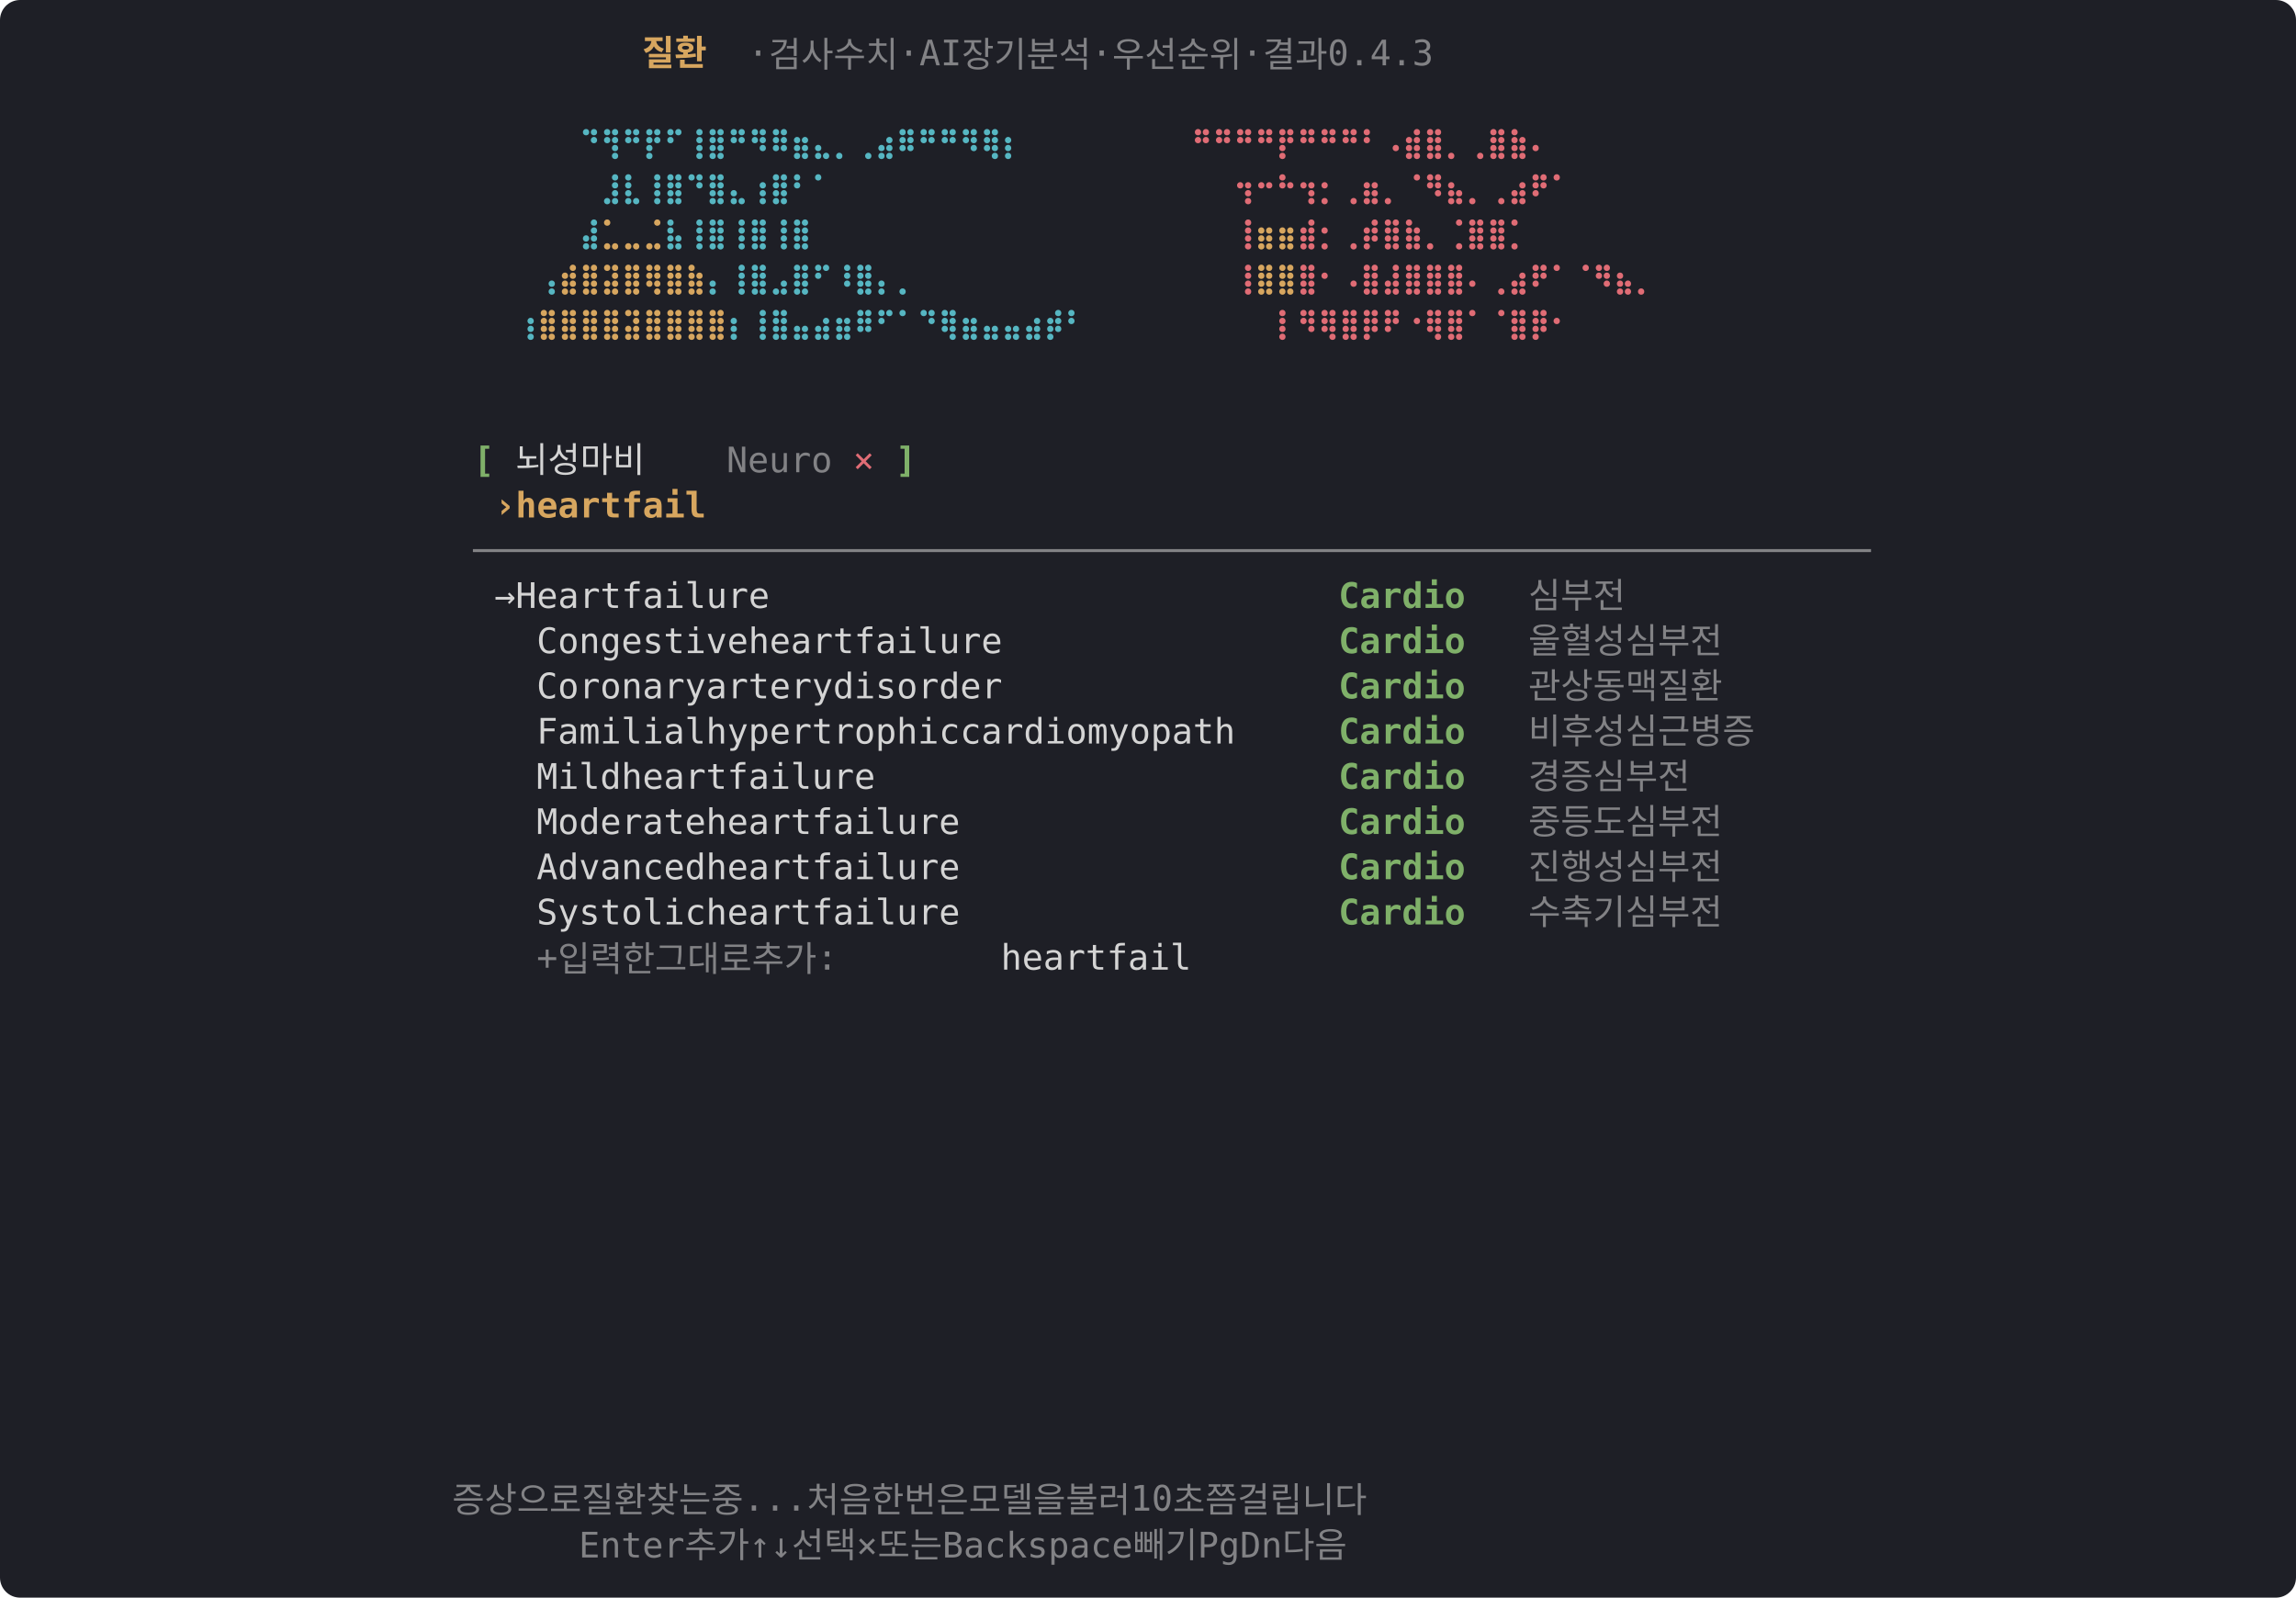
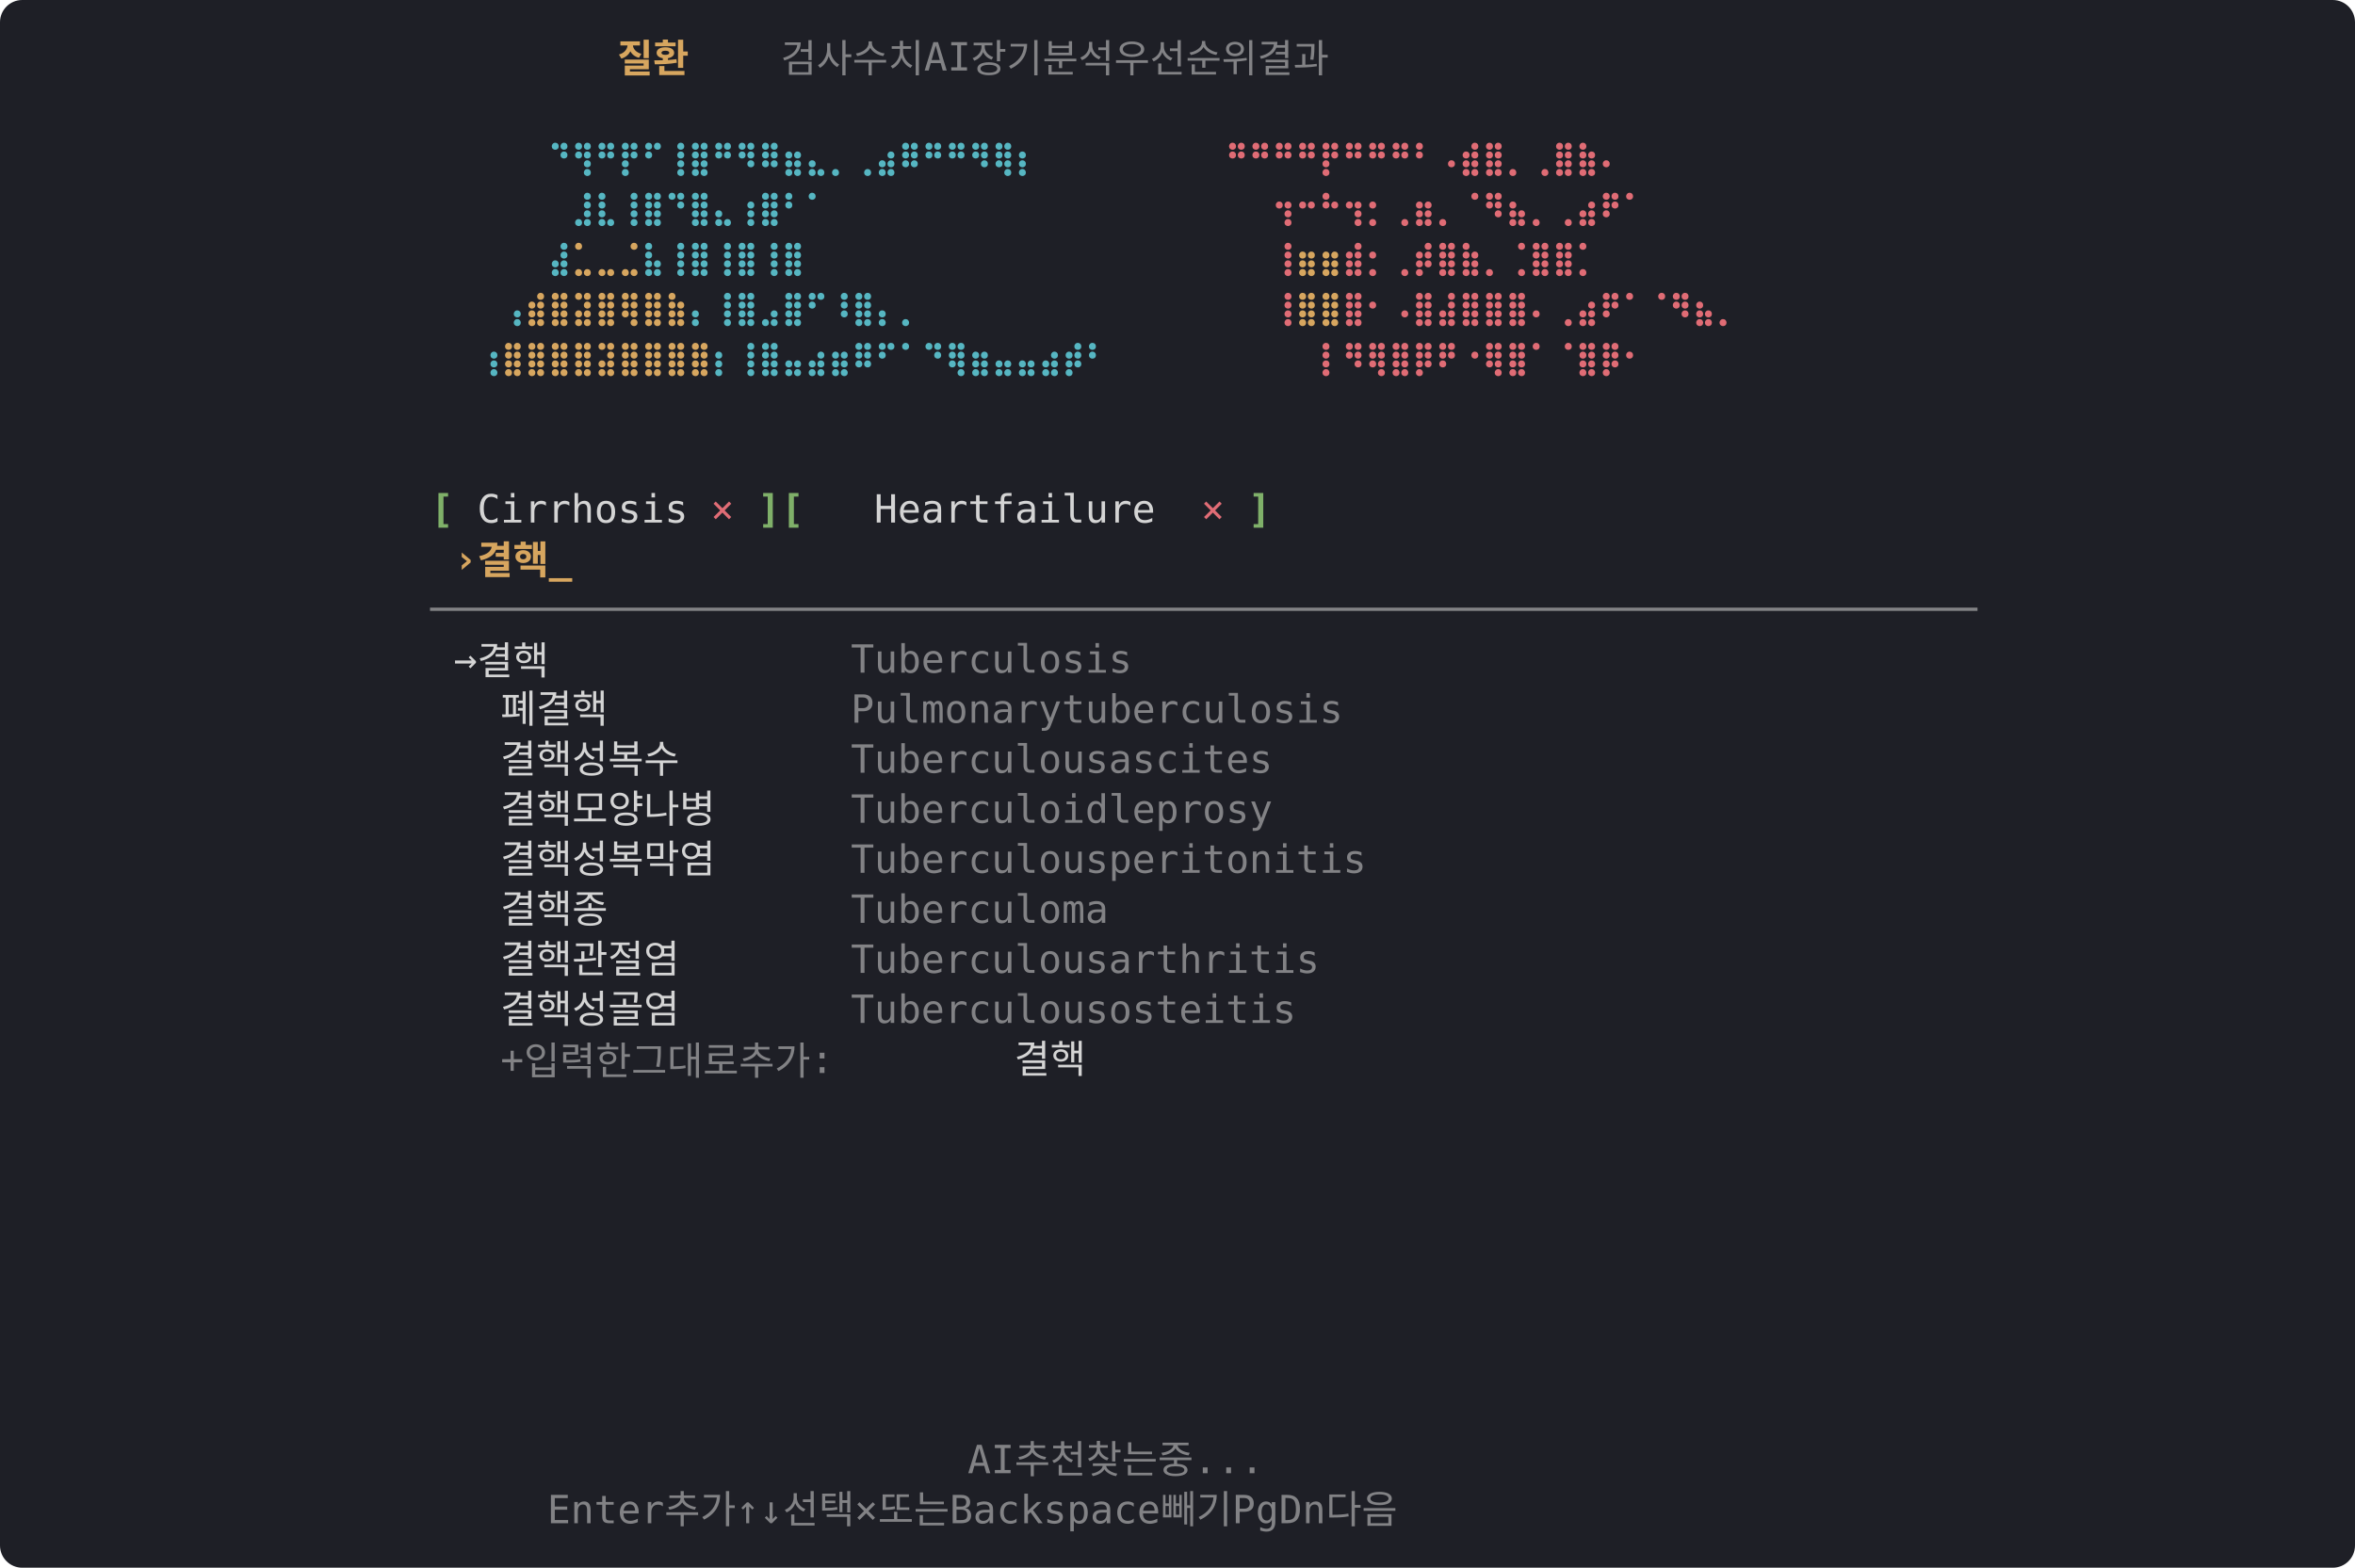
- <svg xmlns="http://www.w3.org/2000/svg" width="914" height="636" font-family="DejaVu Sans Mono, Menlo, Consolas, monospace" font-size="14">
+ <svg xmlns="http://www.w3.org/2000/svg" width="847" height="564" font-family="DejaVu Sans Mono, Menlo, Consolas, monospace" font-size="14">
  <rect width="100%" height="100%" rx="8" fill="#1e1f26" />
-   <text x="255.6 272.4" y="26" fill="#d7a65f" font-weight="bold">질환</text>
-   <text x="297.6 314.4 331.2 356.4 373.2 398.4 415.2 423.6 440.4 457.2 482.4 499.2 524.4 541.2 558.0 574.8 591.6 616.8 633.6 650.4 860.4 868.8 877.2 885.6 894.0" y="26" fill="#d4d4d4" opacity="0.55">·검사수치·AI장기분석·우선순위·결과0.4.3</text>
-   <text x="230.4 238.8 247.2 255.6 264.0 306.0 314.4 322.8 331.2 339.6 348.0 356.4 364.8 398.4 406.8 415.2 423.6 432.0 440.4 448.8 457.2" y="62" fill="#56b6c2" font-weight="bold">⠙⢻⠛⡟⠋⢸⣿⠛⠻⠿⣶⣄⡀⢀⣴⠿⠛⠛⠻⢿⡆</text>
-   <text x="474.0 482.4 490.8 499.2 507.6 516.0 524.4 532.8 541.2 625.2 633.6 642.0 650.4 692.4 700.8 709.2 717.6" y="62" fill="#e06c75" font-weight="bold">⠛⠛⠛⠛⡟⠛⠛⠛⠃⠠⣾⣿⡀⢀⣿⣷⠄</text>
-   <text x="238.8 255.6 306.0 314.4 356.4 364.8 373.2 390.0 398.4 406.8 457.2" y="80" fill="#56b6c2" font-weight="bold">⣸⣇⢸⣿⠙⣿⣄⢰⣿⠃⠁</text>
-   <text x="490.8 499.2 507.6 516.0 524.4 574.8 583.2 591.6 642.0 650.4 658.8 667.2 675.6 684.0 692.4 700.8" y="80" fill="#e06c75" font-weight="bold">⢲⠒⠓⢲⡂⢀⣶⡀⠈⠻⣦⡀⢀⣴⠟⠁</text>
-   <text x="230.4" y="98" fill="#56b6c2" font-weight="bold">⣼</text>
-   <text x="238.8 247.2 255.6" y="98" fill="#d7a65f" font-weight="bold">⣁⣀⣈</text>
-   <text x="264.0 306.0 314.4 364.8 373.2 390.0 398.4" y="98" fill="#56b6c2" font-weight="bold">⣧⢸⣿⢸⣿⢸⣿</text>
-   <text x="490.8" y="98" fill="#e06c75" font-weight="bold">⢸</text>
-   <text x="499.2 507.6" y="98" fill="#d7a65f" font-weight="bold">⣶⣶</text>
-   <text x="516.0 524.4 566.4 574.8 583.2 591.6 600.0 658.8 667.2 675.6 684.0" y="98" fill="#e06c75" font-weight="bold">⣾⡂⢀⡾⣿⣷⡀⢈⣿⣿⡁</text>
-   <text x="213.6" y="116" fill="#56b6c2" font-weight="bold">⢠</text>
-   <text x="222.0 230.4 238.8 247.2 255.6 264.0 272.4" y="116" fill="#d7a65f" font-weight="bold">⣾⣿⣽⣿⢿⣿⣷</text>
-   <text x="280.8 306.0 314.4 356.4 364.8 373.2 390.0 398.4 406.8 457.2" y="116" fill="#56b6c2" font-weight="bold">⡄⢸⣿⣠⣿⠋⠸⣿⡄⡀</text>
-   <text x="490.8" y="116" fill="#e06c75" font-weight="bold">⢸</text>
-   <text x="499.2 507.6" y="116" fill="#d7a65f" font-weight="bold">⣿⣿</text>
-   <text x="516.0 524.4 558.0 566.4 574.8 583.2 591.6 600.0 608.4 642.0 650.4 658.8 667.2 675.6 684.0 692.4 700.8" y="116" fill="#e06c75" font-weight="bold">⣿⠂⠠⣿⣼⣿⣿⣿⠄⢀⣴⠟⠁⠈⠻⣦⡀</text>
-   <text x="205.2" y="134" fill="#56b6c2" font-weight="bold">⢰</text>
-   <text x="213.6 222.0 230.4 238.8 247.2 255.6 264.0 272.4 280.8" y="134" fill="#d7a65f" font-weight="bold">⣿⣿⣿⣿⣽⣿⣿⣿⣿</text>
-   <text x="289.2 306.0 314.4 322.8 331.2 339.6 348.0 356.4 364.8 398.4 406.8 415.2 423.6 432.0 440.4 448.8 457.2" y="134" fill="#56b6c2" font-weight="bold">⡆⢸⣿⣤⣴⣶⠿⠋⠁⠙⢿⣶⣤⣤⣴⡾⠃</text>
-   <text x="507.6 566.4 574.8 583.2 591.6 600.0 625.2 633.6 642.0 650.4 692.4 700.8 709.2 717.6" y="134" fill="#e06c75" font-weight="bold">⡇⠻⢿⣿⡿⠟⠐⢿⣿⠁⠈⣿⡿⠂</text>
-   <text x="188.4" y="188" fill="#7fb069" font-weight="bold">[</text>
-   <text x="205.2 222.0 238.8 255.6" y="188" fill="#d4d4d4">뇌성마비</text>
-   <text x="289.2 297.6 306.0 314.4 322.8" y="188" fill="#d4d4d4" opacity="0.55">Neuro</text>
-   <text x="339.6" y="188" fill="#e06c75">×</text>
-   <text x="356.4" y="188" fill="#7fb069" font-weight="bold">]</text>
-   <text x="196.8 213.6 222.0 230.4 238.8 247.2 264.0 272.4 280.8 289.2" y="206" fill="#d7a65f" font-weight="bold">›heartfail</text>
-   <text x="188.4 196.8 205.2 213.6 222.0 230.4 238.8 247.2 255.6 264.0 272.4 280.8 289.2 297.6 306.0 314.4 322.8 331.2 339.6 348.0 356.4 364.8 373.2 381.6 390.0 398.4 406.8 415.2 423.6 432.0 440.4 448.8 457.2 465.6 474.0 482.4 490.8 499.2 507.6 516.0 524.4 532.8 541.2 549.6 558.0 566.4 574.8 583.2 591.6 600.0 608.4 616.8 625.2 633.6 642.0 650.4 658.8 667.2 675.6 684.0 692.4 700.8 709.2 717.6 726.0 734.4" y="224" fill="#d4d4d4" opacity="0.55">──────────────────────────────────────────────────────────────────</text>
-   <text x="196.8 213.6 222.0 230.4 238.8 247.2 264.0 272.4 280.8 289.2 297.6 306.0 314.4" y="242" fill="#d4d4d4">→Heartfailure</text>
-   <text x="532.8 541.2 549.6 558.0 566.4 574.8" y="242" fill="#7fb069" font-weight="bold">Cardio</text>
-   <text x="608.4 625.2 642.0" y="242" fill="#d4d4d4" opacity="0.55">심부전</text>
-   <text x="213.6 222.0 230.4 238.8 247.2 255.6 264.0 272.4 280.8 289.2 306.0 314.4 322.8 331.2 339.6 356.4 364.8 373.2 381.6 390.0 398.4 406.8" y="260" fill="#d4d4d4">Congestiveheartfailure</text>
-   <text x="532.8 541.2 549.6 558.0 566.4 574.8" y="260" fill="#7fb069" font-weight="bold">Cardio</text>
-   <text x="608.4 625.2 642.0 667.2 684.0 700.8" y="260" fill="#d4d4d4" opacity="0.55">울혈성심부전</text>
-   <text x="213.6 222.0 230.4 238.8 247.2 255.6 264.0 272.4 289.2 297.6 306.0 314.4 322.8 331.2 348.0 356.4 364.8 373.2 381.6 390.0 398.4 406.8" y="278" fill="#d4d4d4">Coronaryarterydisorder</text>
-   <text x="532.8 541.2 549.6 558.0 566.4 574.8" y="278" fill="#7fb069" font-weight="bold">Cardio</text>
-   <text x="608.4 625.2 642.0 658.8 675.6 692.4" y="278" fill="#d4d4d4" opacity="0.55">관상동맥질환</text>
-   <text x="213.6 222.0 230.4 238.8 247.2 255.6 264.0 272.4 289.2 297.6 306.0 314.4 322.8 331.2 339.6 348.0 356.4 364.8 373.2 381.6 398.4 406.8 415.2 423.6 432.0 440.4 448.8 457.2 465.6 474.0 482.4 490.8 499.2" y="296" fill="#d4d4d4">Familialhypertrophiccardiomyopath</text>
-   <text x="532.8 541.2 549.6 558.0 566.4 574.8" y="296" fill="#7fb069" font-weight="bold">Cardio</text>
-   <text x="608.4 625.2 642.0 667.2 684.0 700.8 717.6" y="296" fill="#d4d4d4" opacity="0.55">비후성심근병증</text>
-   <text x="213.6 222.0 230.4 238.8 255.6 264.0 272.4 280.8 289.2 306.0 314.4 322.8 331.2 339.6 348.0 356.4" y="314" fill="#d4d4d4">Mildheartfailure</text>
-   <text x="532.8 541.2 549.6 558.0 566.4 574.8" y="314" fill="#7fb069" font-weight="bold">Cardio</text>
-   <text x="608.4 625.2 650.4 667.2 684.0" y="314" fill="#d4d4d4" opacity="0.55">경증심부전</text>
-   <text x="213.6 222.0 230.4 238.8 247.2 255.6 264.0 272.4 289.2 297.6 306.0 314.4 322.8 339.6 348.0 356.4 364.8 373.2 381.6 390.0" y="332" fill="#d4d4d4">Moderateheartfailure</text>
-   <text x="532.8 541.2 549.6 558.0 566.4 574.8" y="332" fill="#7fb069" font-weight="bold">Cardio</text>
-   <text x="608.4 625.2 642.0 667.2 684.0 700.8" y="332" fill="#d4d4d4" opacity="0.55">중등도심부전</text>
-   <text x="213.6 222.0 230.4 238.8 247.2 255.6 264.0 272.4 289.2 297.6 306.0 314.4 322.8 339.6 348.0 356.4 364.8 373.2 381.6 390.0" y="350" fill="#d4d4d4">Advancedheartfailure</text>
-   <text x="532.8 541.2 549.6 558.0 566.4 574.8" y="350" fill="#7fb069" font-weight="bold">Cardio</text>
-   <text x="608.4 625.2 642.0 667.2 684.0 700.8" y="350" fill="#d4d4d4" opacity="0.55">진행성심부전</text>
-   <text x="213.6 222.0 230.4 238.8 247.2 255.6 264.0 272.4 289.2 297.6 306.0 314.4 322.8 339.6 348.0 356.4 364.8 373.2 381.6 390.0" y="368" fill="#d4d4d4">Systolicheartfailure</text>
-   <text x="532.8 541.2 549.6 558.0 566.4 574.8" y="368" fill="#7fb069" font-weight="bold">Cardio</text>
-   <text x="608.4 625.2 642.0 667.2 684.0 700.8" y="368" fill="#d4d4d4" opacity="0.55">수축기심부전</text>
-   <text x="213.6 230.4 247.2 264.0 289.2 306.0 322.8 348.0 364.8 381.6" y="386" fill="#d4d4d4" opacity="0.55">+입력한그대로추가:</text>
-   <text x="398.4 406.8 415.2 423.6 432.0 448.8 457.2 465.6 474.0" y="386" fill="#d4d4d4">heartfail</text>
-   <text x="180.0 196.8 213.6 230.4 255.6 272.4 297.6 314.4 339.6 364.8 373.2 381.6 415.2 432.0 457.2 482.4 499.2 524.4 541.2 558.0 583.2 600.0 625.2 633.6 642.0 658.8 684.0 700.8 717.6 734.4" y="602" fill="#d4d4d4" opacity="0.55">증상으로질환찾는중...처음한번은모델을불러10초쯤걸립니다</text>
-   <text x="230.4 238.8 247.2 255.6 264.0 280.8 297.6 339.6 348.0 364.8 381.6 423.6 440.4 457.2 482.4 490.8 499.2 507.6 516.0 524.4 532.8 541.2 549.6 566.4 583.2 625.2 633.6 642.0 650.4 667.2 684.0" y="620" fill="#d4d4d4" opacity="0.55">Enter추가↑↓선택×또는Backspace빼기PgDn다음</text>
+   <text x="222.0 238.8" y="26" fill="#d7a65f" font-weight="bold">질환</text>
+   <text x="280.8 297.6 322.8 339.6 381.6 390.0 406.8 423.6 448.8 465.6 507.6 524.4 541.2 558.0 600.0 616.8" y="26" fill="#d4d4d4" opacity="0.55">검사수치AI장기분석우선순위결과</text>
+   <text x="196.8 205.2 213.6 222.0 230.4 272.4 280.8 289.2 297.6 306.0 314.4 322.8 331.2 364.8 373.2 381.6 390.0 398.4 406.8 415.2 423.6" y="62" fill="#56b6c2" font-weight="bold">⠙⢻⠛⡟⠋⢸⣿⠛⠻⠿⣶⣄⡀⢀⣴⠿⠛⠛⠻⢿⡆</text>
+   <text x="440.4 448.8 457.2 465.6 474.0 482.4 490.8 499.2 507.6 591.6 600.0 608.4 616.8 658.8 667.2 675.6 684.0" y="62" fill="#e06c75" font-weight="bold">⠛⠛⠛⠛⡟⠛⠛⠛⠃⠠⣾⣿⡀⢀⣿⣷⠄</text>
+   <text x="205.2 222.0 272.4 280.8 322.8 331.2 339.6 356.4 364.8 373.2 423.6" y="80" fill="#56b6c2" font-weight="bold">⣸⣇⢸⣿⠙⣿⣄⢰⣿⠃⠁</text>
+   <text x="457.2 465.6 474.0 482.4 490.8 541.2 549.6 558.0 608.4 616.8 625.2 633.6 642.0 650.4 658.8 667.2" y="80" fill="#e06c75" font-weight="bold">⢲⠒⠓⢲⡂⢀⣶⡀⠈⠻⣦⡀⢀⣴⠟⠁</text>
+   <text x="196.8" y="98" fill="#56b6c2" font-weight="bold">⣼</text>
+   <text x="205.2 213.6 222.0" y="98" fill="#d7a65f" font-weight="bold">⣁⣀⣈</text>
+   <text x="230.4 272.4 280.8 331.2 339.6 356.4 364.8" y="98" fill="#56b6c2" font-weight="bold">⣧⢸⣿⢸⣿⢸⣿</text>
+   <text x="457.2" y="98" fill="#e06c75" font-weight="bold">⢸</text>
+   <text x="465.6 474.0" y="98" fill="#d7a65f" font-weight="bold">⣶⣶</text>
+   <text x="482.4 490.8 532.8 541.2 549.6 558.0 566.4 625.2 633.6 642.0 650.4" y="98" fill="#e06c75" font-weight="bold">⣾⡂⢀⡾⣿⣷⡀⢈⣿⣿⡁</text>
+   <text x="180.0" y="116" fill="#56b6c2" font-weight="bold">⢠</text>
+   <text x="188.4 196.8 205.2 213.6 222.0 230.4 238.8" y="116" fill="#d7a65f" font-weight="bold">⣾⣿⣽⣿⢿⣿⣷</text>
+   <text x="247.2 272.4 280.8 322.8 331.2 339.6 356.4 364.8 373.2 423.6" y="116" fill="#56b6c2" font-weight="bold">⡄⢸⣿⣠⣿⠋⠸⣿⡄⡀</text>
+   <text x="457.2" y="116" fill="#e06c75" font-weight="bold">⢸</text>
+   <text x="465.6 474.0" y="116" fill="#d7a65f" font-weight="bold">⣿⣿</text>
+   <text x="482.4 490.8 524.4 532.8 541.2 549.6 558.0 566.4 574.8 608.4 616.8 625.2 633.6 642.0 650.4 658.8 667.2" y="116" fill="#e06c75" font-weight="bold">⣿⠂⠠⣿⣼⣿⣿⣿⠄⢀⣴⠟⠁⠈⠻⣦⡀</text>
+   <text x="171.6" y="134" fill="#56b6c2" font-weight="bold">⢰</text>
+   <text x="180.0 188.4 196.8 205.2 213.6 222.0 230.4 238.8 247.2" y="134" fill="#d7a65f" font-weight="bold">⣿⣿⣿⣿⣽⣿⣿⣿⣿</text>
+   <text x="255.6 272.4 280.8 289.2 297.6 306.0 314.4 322.8 331.2 364.8 373.2 381.6 390.0 398.4 406.8 415.2 423.6" y="134" fill="#56b6c2" font-weight="bold">⡆⢸⣿⣤⣴⣶⠿⠋⠁⠙⢿⣶⣤⣤⣴⡾⠃</text>
+   <text x="474.0 532.8 541.2 549.6 558.0 566.4 591.6 600.0 608.4 616.8 658.8 667.2 675.6 684.0" y="134" fill="#e06c75" font-weight="bold">⡇⠻⢿⣿⡿⠟⠐⢿⣿⠁⠈⣿⡿⠂</text>
+   <text x="154.8" y="188" fill="#7fb069" font-weight="bold">[</text>
+   <text x="171.6 180.0 188.4 196.8 205.2 213.6 222.0 230.4 238.8" y="188" fill="#d4d4d4">Cirrhosis</text>
+   <text x="255.6" y="188" fill="#e06c75">×</text>
+   <text x="272.4 297.6" y="188" fill="#7fb069" font-weight="bold">][</text>
+   <text x="314.4 322.8 331.2 339.6 348.0 364.8 373.2 381.6 390.0 398.4 406.8 415.2" y="188" fill="#d4d4d4">Heartfailure</text>
+   <text x="432.0" y="188" fill="#e06c75">×</text>
+   <text x="448.8" y="188" fill="#7fb069" font-weight="bold">]</text>
+   <text x="163.2 180.0 196.8 213.6" y="206" fill="#d7a65f" font-weight="bold">›결핵_</text>
+   <text x="154.8 163.2 171.6 180.0 188.4 196.8 205.2 213.6 222.0 230.4 238.8 247.2 255.6 264.0 272.4 280.8 289.2 297.6 306.0 314.4 322.8 331.2 339.6 348.0 356.4 364.8 373.2 381.6 390.0 398.4 406.8 415.2 423.6 432.0 440.4 448.8 457.2 465.6 474.0 482.4 490.8 499.2 507.6 516.0 524.4 532.8 541.2 549.6 558.0 566.4 574.8 583.2 591.6 600.0 608.4 616.8 625.2 633.6 642.0 650.4 658.8 667.2 675.6 684.0 692.4 700.8" y="224" fill="#d4d4d4" opacity="0.55">──────────────────────────────────────────────────────────────────</text>
+   <text x="163.2 180.0 196.8" y="242" fill="#d4d4d4">→결핵</text>
+   <text x="306.0 314.4 322.8 331.2 339.6 348.0 356.4 364.8 373.2 381.6 390.0 398.4" y="242" fill="#d4d4d4" opacity="0.55">Tuberculosis</text>
+   <text x="180.0 196.8 213.6" y="260" fill="#d4d4d4">폐결핵</text>
+   <text x="306.0 314.4 322.8 331.2 339.6 348.0 356.4 364.8 373.2 390.0 398.4 406.8 415.2 423.6 432.0 440.4 448.8 457.2 465.6 474.0 482.4" y="260" fill="#d4d4d4" opacity="0.55">Pulmonarytuberculosis</text>
+   <text x="180.0 196.8 213.6 230.4 247.2" y="278" fill="#d4d4d4">결핵성복수</text>
+   <text x="306.0 314.4 322.8 331.2 339.6 348.0 356.4 364.8 373.2 381.6 390.0 406.8 415.2 423.6 432.0 440.4 448.8 457.2" y="278" fill="#d4d4d4" opacity="0.55">Tuberculousascites</text>
+   <text x="180.0 196.8 213.6 230.4 247.2 264.0" y="296" fill="#d4d4d4">결핵모양나병</text>
+   <text x="306.0 314.4 322.8 331.2 339.6 348.0 356.4 364.8 373.2 381.6 390.0 406.8 415.2 423.6 432.0 440.4 448.8 457.2" y="296" fill="#d4d4d4" opacity="0.55">Tuberculoidleprosy</text>
+   <text x="180.0 196.8 213.6 230.4 247.2 264.0" y="314" fill="#d4d4d4">결핵성복막염</text>
+   <text x="306.0 314.4 322.8 331.2 339.6 348.0 356.4 364.8 373.2 381.6 390.0 406.8 415.2 423.6 432.0 440.4 448.8 457.2 465.6 474.0 482.4 490.8" y="314" fill="#d4d4d4" opacity="0.55">Tuberculousperitonitis</text>
+   <text x="180.0 196.8 213.6" y="332" fill="#d4d4d4">결핵종</text>
+   <text x="306.0 314.4 322.8 331.2 339.6 348.0 356.4 364.8 373.2 381.6 390.0" y="332" fill="#d4d4d4" opacity="0.55">Tuberculoma</text>
+   <text x="180.0 196.8 213.6 230.4 247.2" y="350" fill="#d4d4d4">결핵관절염</text>
+   <text x="306.0 314.4 322.8 331.2 339.6 348.0 356.4 364.8 373.2 381.6 390.0 406.8 415.2 423.6 432.0 440.4 448.8 457.2 465.6 474.0" y="350" fill="#d4d4d4" opacity="0.55">Tuberculousarthritis</text>
+   <text x="180.0 196.8 213.6 230.4 247.2" y="368" fill="#d4d4d4">결핵성골염</text>
+   <text x="306.0 314.4 322.8 331.2 339.6 348.0 356.4 364.8 373.2 381.6 390.0 406.8 415.2 423.6 432.0 440.4 448.8 457.2 465.6" y="368" fill="#d4d4d4" opacity="0.55">Tuberculousosteitis</text>
+   <text x="180.0 196.8 213.6 230.4 255.6 272.4 289.2 314.4 331.2 348.0" y="386" fill="#d4d4d4" opacity="0.55">+입력한그대로추가:</text>
+   <text x="364.8 381.6" y="386" fill="#d4d4d4">결핵</text>
+   <text x="348.0 356.4 373.2 390.0 415.2 432.0 457.2 482.4 490.8 499.2" y="530" fill="#d4d4d4" opacity="0.55">AI추천찾는중...</text>
+   <text x="196.8 205.2 213.6 222.0 230.4 247.2 264.0 306.0 314.4 331.2 348.0 390.0 406.8 423.6 448.8 457.2 465.6 474.0 482.4 490.8 499.2 507.6 516.0 532.8 549.6 591.6 600.0 608.4 616.8 633.6 650.4" y="548" fill="#d4d4d4" opacity="0.55">Enter추가↑↓선택×또는Backspace빼기PgDn다음</text>
</svg>
